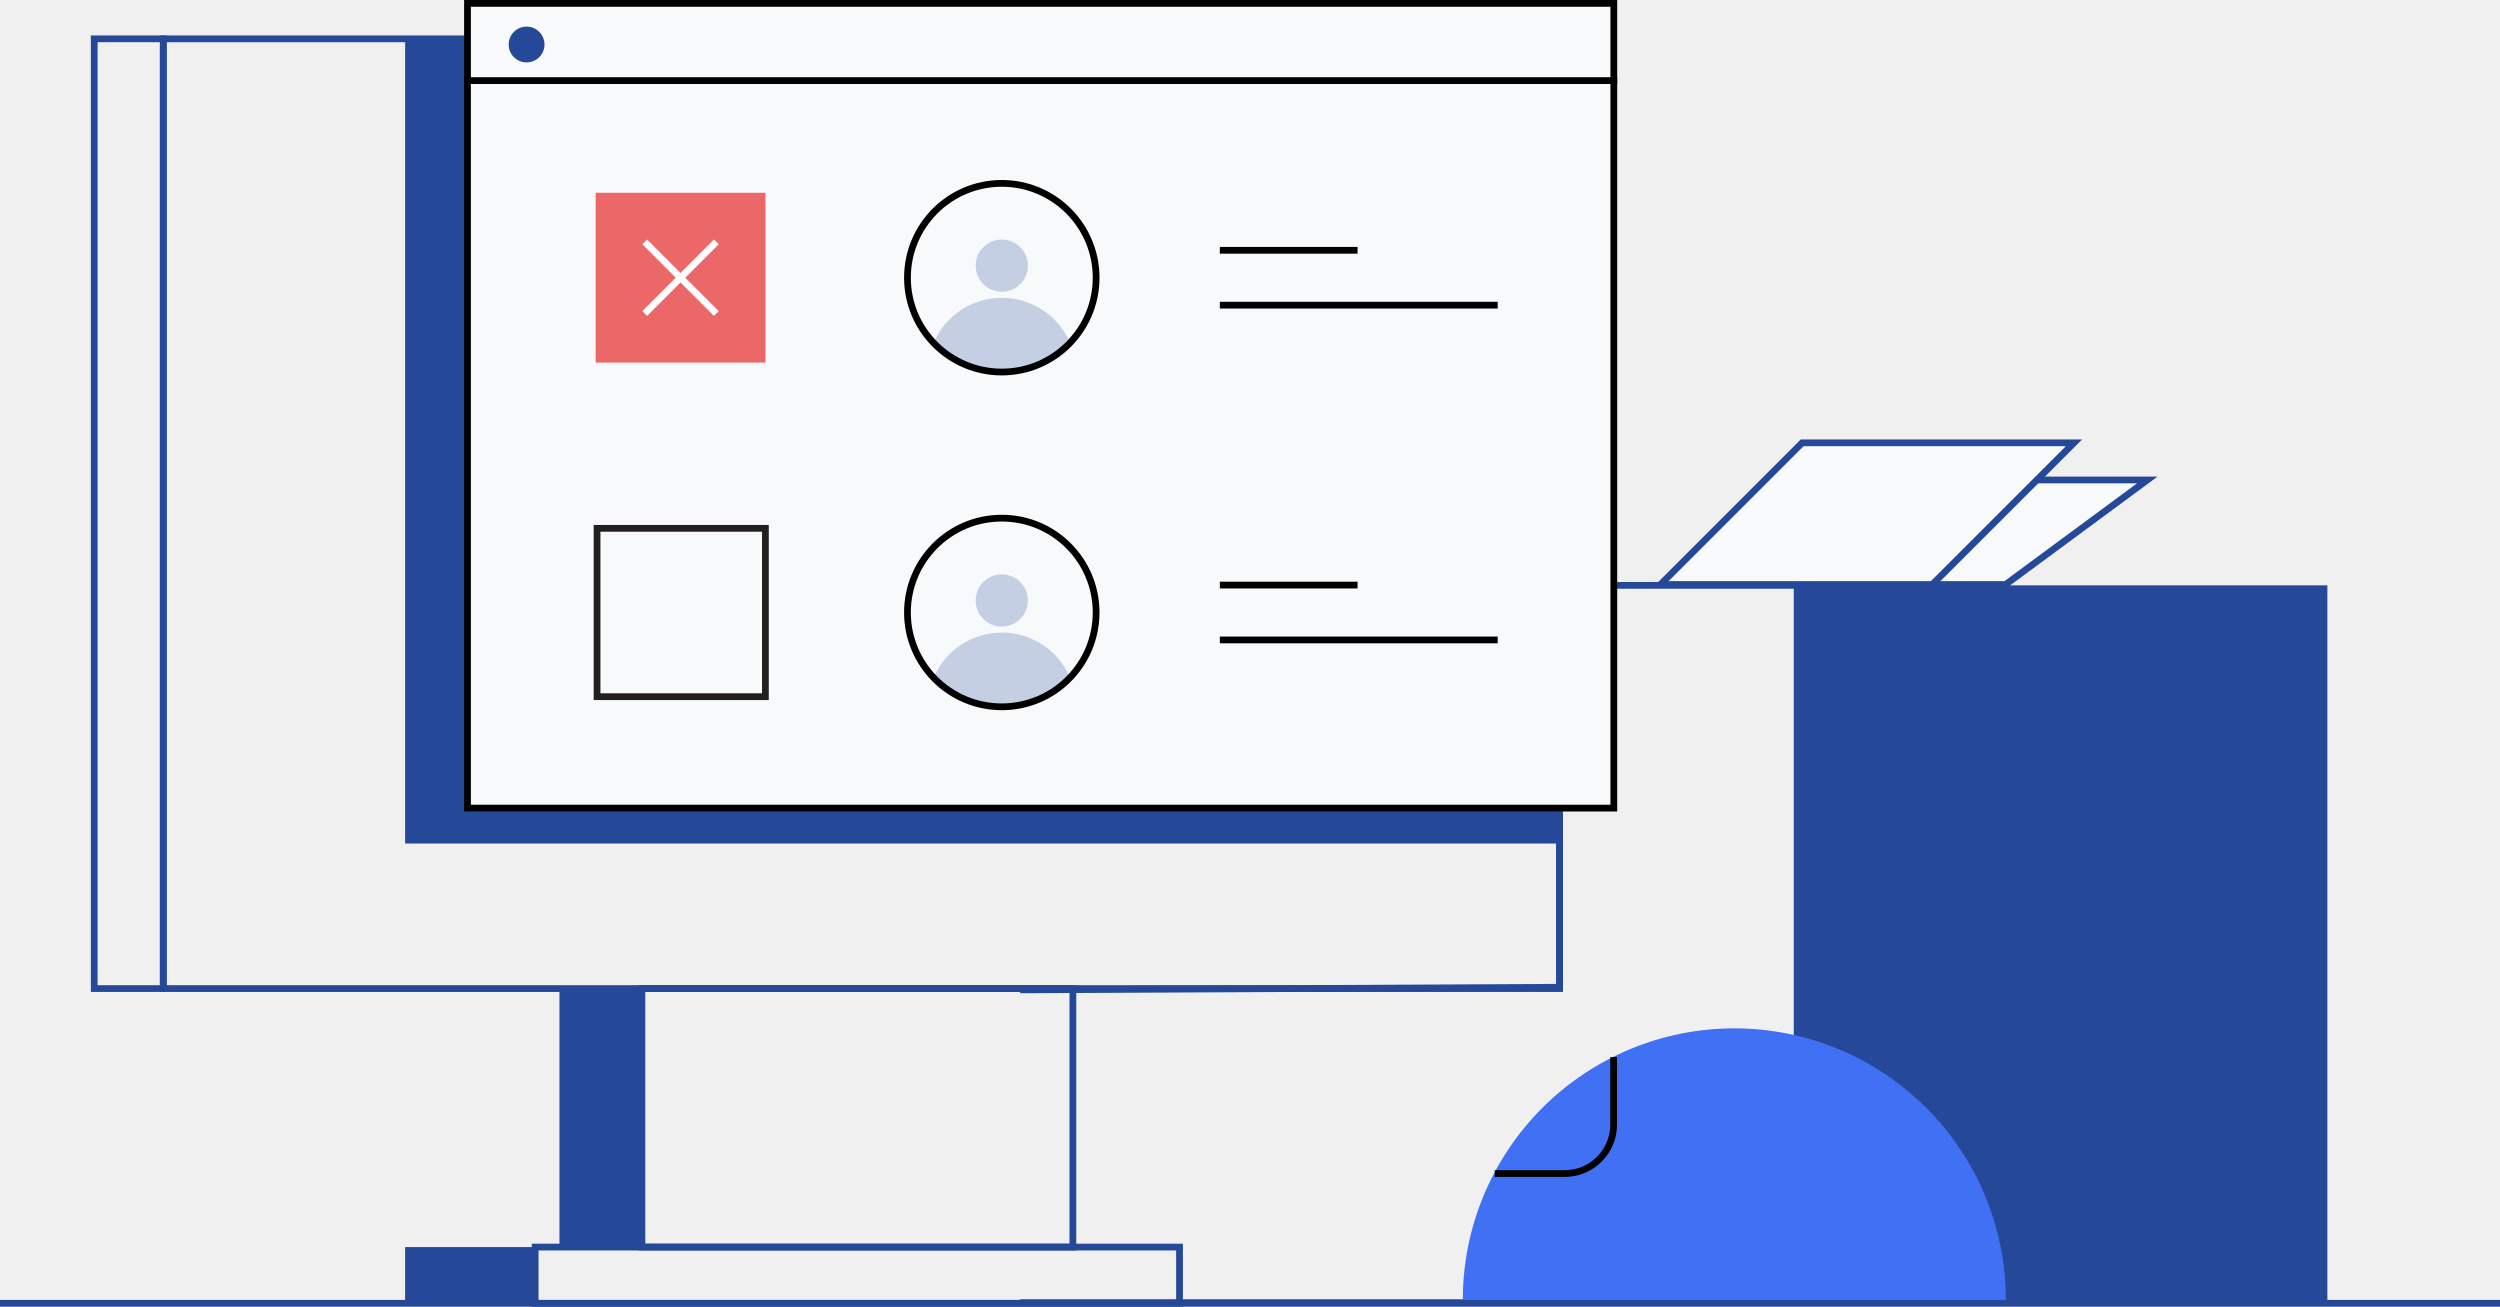
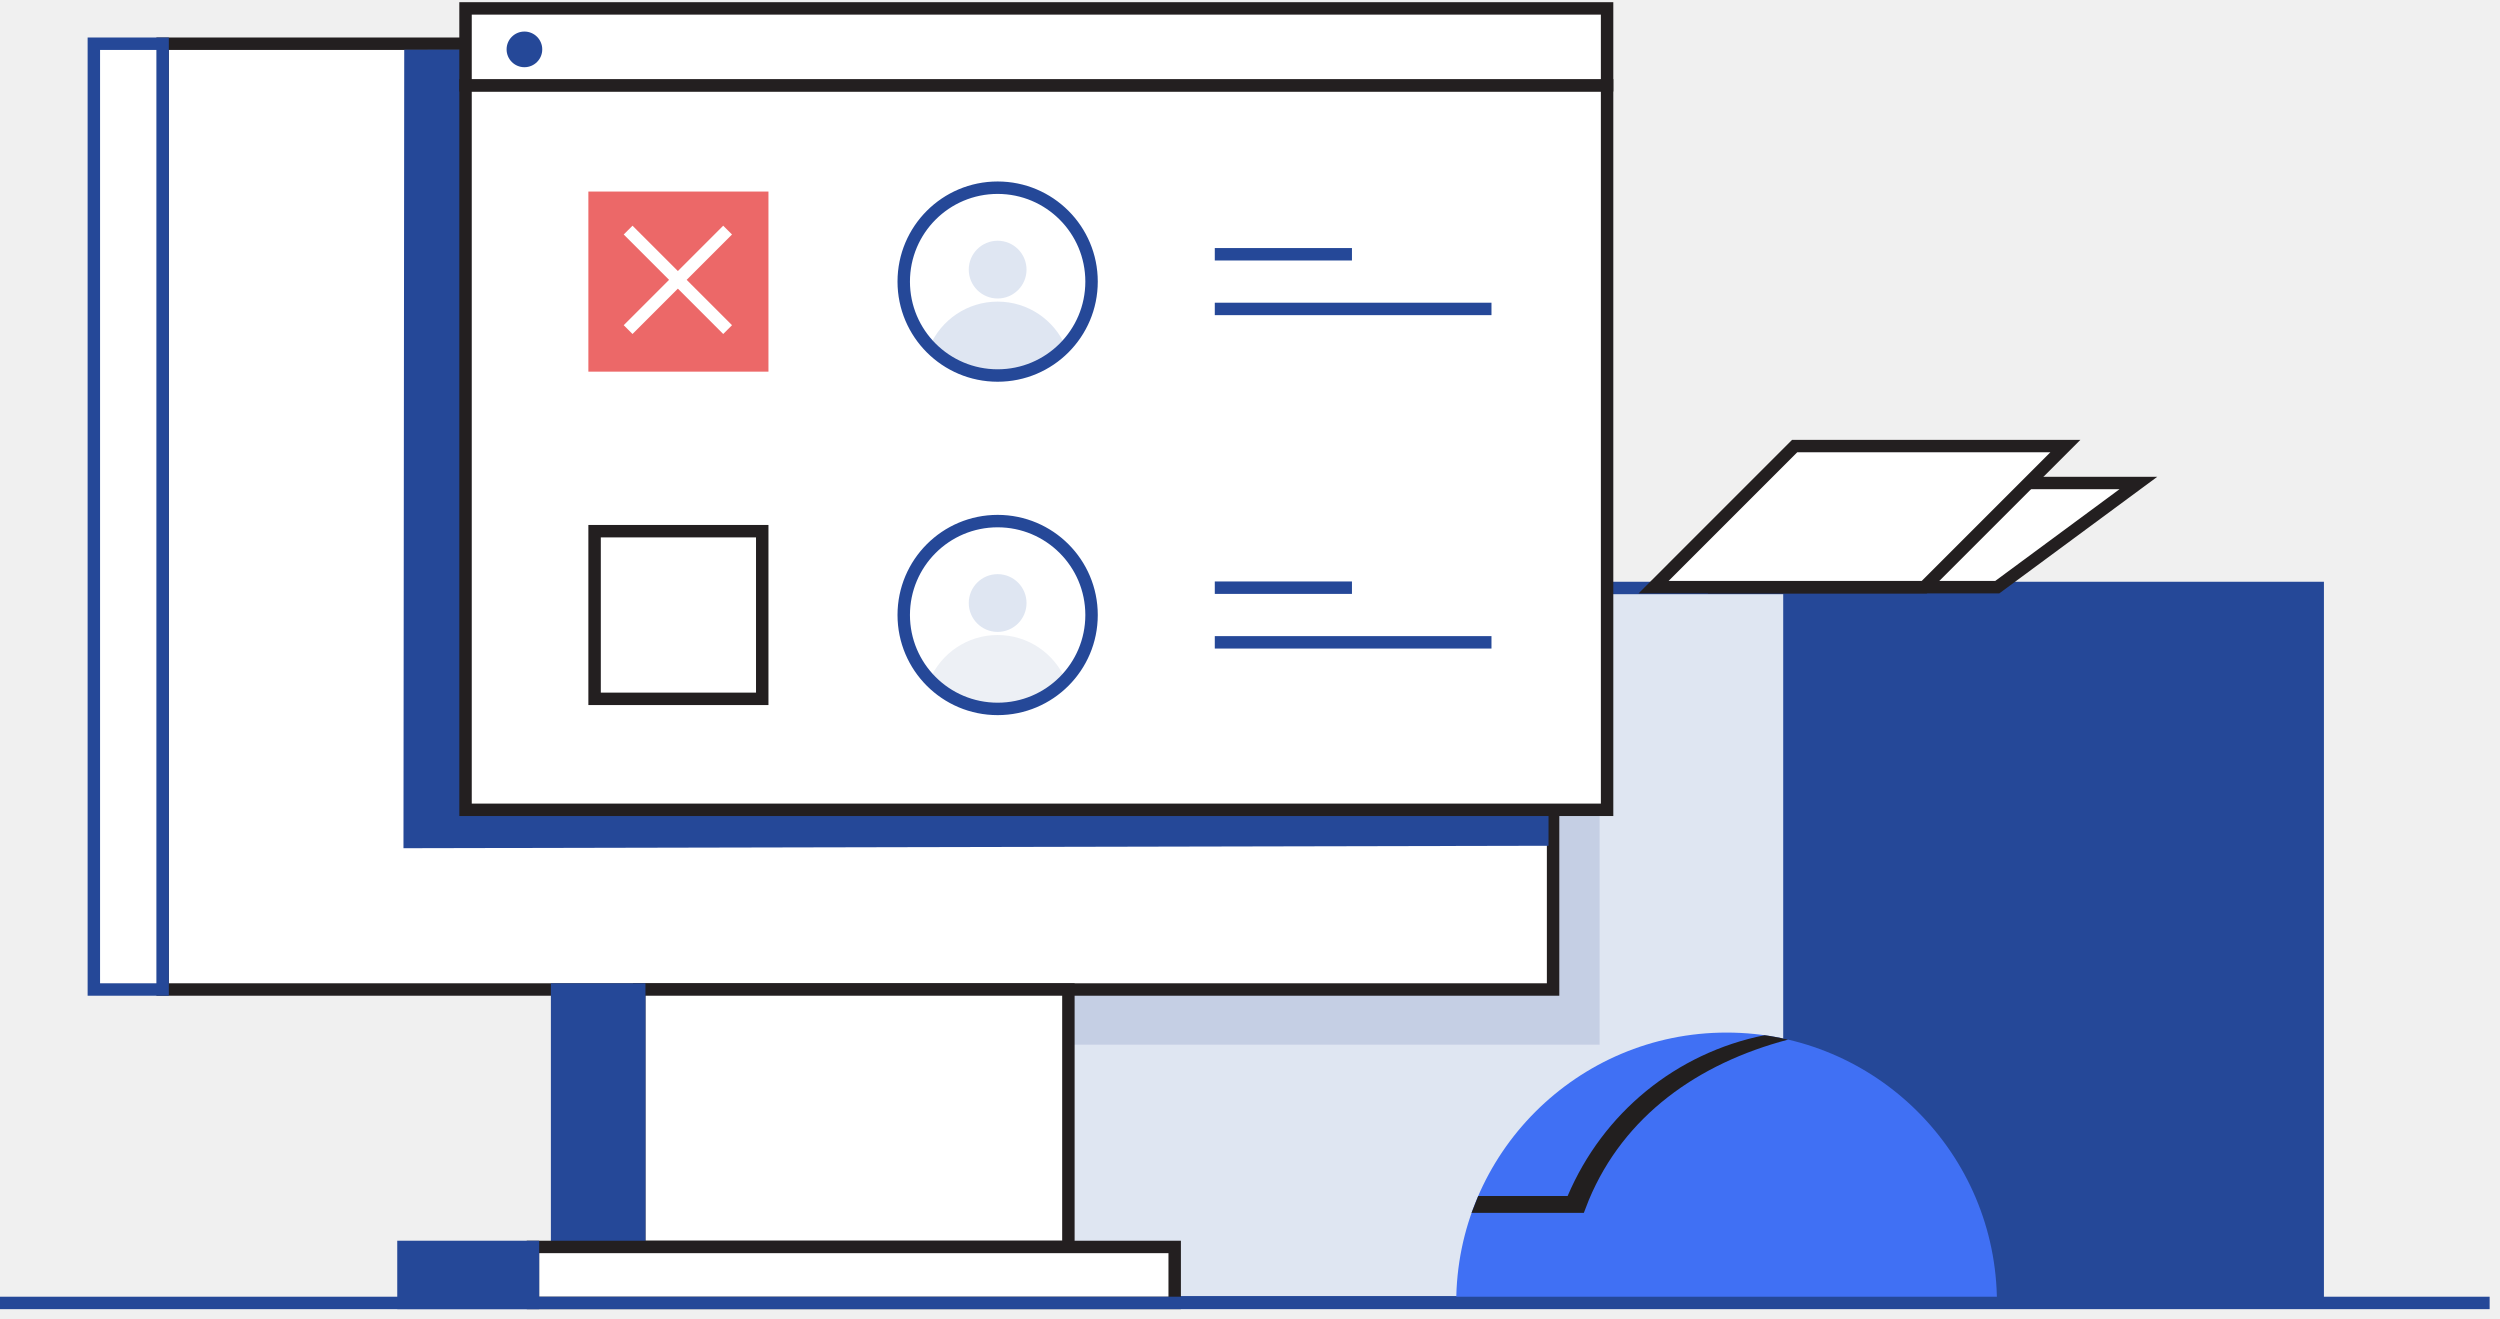
- <svg xmlns="http://www.w3.org/2000/svg" viewBox="0 0 444.18 232.16">
-   <g id="Layer_2" data-name="Layer 2">
-     <g id="Layer_1-2" data-name="Layer 1">
-       <polyline points="181.26 175.87 277.09 175.41 277.09 104 319.3 104 319.3 231.44 181.26 231.44" fill="none" stroke="#254898" stroke-miterlimit="10" stroke-width="1.2" />
-       <rect x="319.3" y="104" width="94.21" height="127.44" fill="#254898" />
-       <polygon points="333.21 85.28 308.04 103.85 356.34 103.85 381.51 85.28 333.21 85.28" fill="#f7f9fb" stroke="#254898" stroke-miterlimit="10" stroke-width="1.2" />
-       <polygon points="320.19 78.68 295.02 103.85 343.31 103.85 368.49 78.68 320.19 78.68" fill="#f7f9fb" stroke="#254898" stroke-miterlimit="10" stroke-width="1.2" />
-       <rect x="29.01" y="6.9" width="248.08" height="168.74" fill="none" stroke="#254898" stroke-miterlimit="10" stroke-width="1.2" />
-       <rect x="71.98" y="6.9" width="205.1" height="142.97" fill="#254898" />
-       <rect x="16.74" y="6.9" width="12.27" height="168.74" transform="translate(45.75 182.54) rotate(180)" fill="none" stroke="#254898" stroke-miterlimit="10" stroke-width="1.2" />
-       <rect x="114.05" y="175.64" width="76.57" height="45.93" fill="none" stroke="#254898" stroke-miterlimit="10" stroke-width="1.2" />
-       <rect x="99.39" y="175.64" width="14.65" height="45.93" transform="translate(213.44 397.21) rotate(180)" fill="#254898" />
-       <rect x="95.08" y="221.57" width="114.49" height="9.99" fill="none" stroke="#254898" stroke-miterlimit="10" stroke-width="1.2" />
-       <rect x="71.98" y="221.57" width="23.1" height="9.99" fill="#254898" />
-       <rect x="83.06" y="14.32" width="203.67" height="129.26" fill="#f7f9fb" stroke="#000" stroke-miterlimit="10" stroke-width="1.2" />
-       <rect x="83.06" y="0.6" width="203.67" height="13.72" fill="#f7f9fb" stroke="#000" stroke-miterlimit="10" stroke-width="1.2" />
-       <circle cx="93.56" cy="7.91" r="3.18" fill="#254898" />
-       <rect x="106.08" y="93.87" width="29.91" height="29.91" fill="none" stroke="#231f20" stroke-miterlimit="10" stroke-width="1.2" />
-       <path d="M178,66.1a16.69,16.69,0,0,1-12.12-5.2,13.19,13.19,0,0,1,24.24,0A16.69,16.69,0,0,1,178,66.1Z" fill="#c5cfe4" />
-       <circle cx="177.99" cy="49.34" r="16.76" fill="none" stroke="#000" stroke-miterlimit="10" stroke-width="1.2" />
-       <circle cx="177.99" cy="47.2" r="4.04" fill="#c5cfe4" stroke="#c5cfe4" stroke-miterlimit="10" stroke-width="1.2" />
-       <path d="M178,125.58a16.72,16.72,0,0,1-12.12-5.19,13.18,13.18,0,0,1,24.24,0A16.72,16.72,0,0,1,178,125.58Z" fill="#c5cfe4" />
-       <circle cx="177.99" cy="108.82" r="16.76" fill="none" stroke="#000" stroke-miterlimit="10" stroke-width="1.2" />
-       <circle cx="177.99" cy="106.69" r="4.04" fill="#c5cfe4" stroke="#c5cfe4" stroke-miterlimit="10" stroke-width="1.2" />
-       <line x1="216.73" y1="44.47" x2="241.2" y2="44.47" fill="none" stroke="#000" stroke-miterlimit="10" stroke-width="1.2" />
-       <line x1="216.73" y1="54.22" x2="266.1" y2="54.22" fill="none" stroke="#000" stroke-miterlimit="10" stroke-width="1.2" />
-       <line x1="216.73" y1="103.95" x2="241.2" y2="103.95" fill="none" stroke="#000" stroke-miterlimit="10" stroke-width="1.2" />
-       <line x1="216.73" y1="113.7" x2="266.1" y2="113.7" fill="none" stroke="#000" stroke-miterlimit="10" stroke-width="1.2" />
-       <rect x="105.82" y="34.26" width="30.17" height="30.17" transform="translate(241.82 98.68) rotate(180)" fill="#ec6868" />
-       <line x1="114.55" y1="42.98" x2="127.27" y2="55.7" fill="none" stroke="#fff" stroke-miterlimit="10" stroke-width="1.2" />
-       <line x1="127.27" y1="42.98" x2="114.55" y2="55.7" fill="none" stroke="#fff" stroke-miterlimit="10" stroke-width="1.2" />
-       <path d="M308.14,182.71A48.24,48.24,0,0,0,259.9,231h96.48A48.24,48.24,0,0,0,308.14,182.71Z" fill="#4070f4" />
-       <path d="M265.58,208.51H278a8.7,8.7,0,0,0,8.7-8.7v-12" fill="none" stroke="#000" stroke-miterlimit="10" stroke-width="1.2" />
-       <line y1="231.56" x2="444.18" y2="231.56" fill="none" stroke="#254898" stroke-miterlimit="10" stroke-width="1.2" />
+ <svg xmlns="http://www.w3.org/2000/svg" width="201px" height="106px" viewBox="0 0 201 106" version="1.1">
+   <g id="🌟-5.0-Delegates" stroke="none" stroke-width="1" fill="none" fill-rule="evenodd">
+     <g id="5.3.5-First-Voting---Failed" transform="translate(-583, -190)">
+       <g id="voting-failed" transform="translate(583, 190)">
+         <polygon id="Fill-1" fill="#DFE6F2" points="81.684 104.704 143.889 104.704 143.889 47.273 81.684 47.273" />
+         <g id="Group-5" transform="translate(81.56652, 46.84803)" stroke="#254898">
+           <polygon id="Stroke-2" points="0.118 57.856 62.323 57.856 62.323 0.425 0.118 0.425" />
+           <polygon id="Stroke-4" fill="#254898" points="62.323 57.856 104.777 57.856 104.777 0.425 62.323 0.425" />
+         </g>
+         <polygon id="Fill-6" fill="#FFFFFF" points="150.16 38.834 138.817 47.207 160.582 47.207 171.925 38.834" />
+         <polygon id="Stroke-7" stroke="#231F20" points="150.16 38.834 138.817 47.207 160.582 47.207 171.925 38.834" />
+         <polygon id="Fill-8" fill="#FFFFFF" points="144.29 35.864 132.948 47.207 154.713 47.207 166.056 35.864" />
+         <polygon id="Stroke-9" stroke="#231F20" points="144.29 35.864 132.948 47.207 154.713 47.207 166.056 35.864" />
+         <polygon id="Fill-10" fill="#C5CFE4" points="128.608 83.992 85.9 83.992 85.9 79.556 124.868 79.556 124.868 47.273 128.608 47.273" />
+         <polygon id="Fill-11" fill="#FFFFFF" points="13.074 79.556 124.868 79.556 124.868 3.515 13.074 3.515" />
+         <polygon id="Stroke-12" stroke="#231F20" points="13.074 79.556 124.868 79.556 124.868 3.515 13.074 3.515" />
+         <polygon id="Fill-13" fill="#ffffff" points="7.545 79.556 13.074 79.556 13.074 3.515 7.545 3.515" />
+         <polygon id="Stroke-14" stroke="#254898" points="7.545 79.556 13.074 79.556 13.074 3.515 7.545 3.515" />
+         <polygon id="Fill-15" fill="#FFFFFF" points="51.394 100.254 85.899 100.254 85.899 79.556 51.394 79.556" />
+         <polygon id="Stroke-16" stroke="#231F20" points="51.394 100.254 85.899 100.254 85.899 79.556 51.394 79.556" />
+         <polygon id="Fill-17" fill="#254898" points="44.791 100.254 51.394 100.254 51.394 79.556 44.791 79.556" />
+         <polygon id="Stroke-18" stroke="#254898" points="44.791 100.254 51.394 100.254 51.394 79.556 44.791 79.556" />
+         <polygon id="Fill-19" fill="#FFFFFF" points="42.849 104.756 94.445 104.756 94.445 100.254 42.849 100.254" />
+         <polygon id="Stroke-20" stroke="#231F20" points="42.849 104.756 94.445 104.756 94.445 100.254 42.849 100.254" />
+         <polygon id="Fill-22" fill="#254898" points="32.439 104.756 42.849 104.756 42.849 100.254 32.439 100.254" />
+         <polygon id="Stroke-23" stroke="#254898" points="32.439 104.756 42.849 104.756 42.849 100.254 32.439 100.254" />
+         <polygon id="Fill-25" fill="#254898" points="32.439 68.196 124.5 68 124.561 3.804 32.5 4" />
+         <polygon id="Fill-26" fill="#FFFFFF" points="37.429 65.109 129.21 65.109 129.21 6.86 37.429 6.86" />
+         <polygon id="Stroke-27" stroke="#231F20" points="37.429 65.109 129.21 65.109 129.21 6.86 37.429 6.86" />
+         <polygon id="Fill-28" fill="#FFFFFF" points="37.429 6.86 129.21 6.86 129.21 0.676 37.429 0.676" />
+         <g id="Group-52" transform="translate(0, 0.431717)">
+           <polygon id="Stroke-29" stroke="#231F20" points="37.429 6.428 129.21 6.428 129.21 0.244 37.429 0.244" />
+           <path d="M43.597,3.539 C43.597,4.331 42.955,4.972 42.164,4.972 C41.372,4.972 40.73,4.331 40.73,3.539 C40.73,2.747 41.372,2.105 42.164,2.105 C42.955,2.105 43.597,2.747 43.597,3.539" id="Fill-31" fill="#254898" />
+           <polygon id="Fill-32" fill="#FFFFFF" points="47.805 28.949 61.284 28.949 61.284 15.469 47.805 15.469" />
+           <polygon id="Stroke-33" stroke="#EC6868" fill="#EC6868" points="47.805 28.949 61.284 28.949 61.284 15.469 47.805 15.469" />
+           <polygon id="Fill-34" fill="#FFFFFF" points="47.805 55.755 61.284 55.755 61.284 42.275 47.805 42.275" />
+           <polygon id="Stroke-35" stroke="#231F20" points="47.805 55.755 61.284 55.755 61.284 42.275 47.805 42.275" />
+           <path d="M80.21,29.76 C78.061,29.76 76.123,28.86 74.748,27.419 C75.657,25.301 77.76,23.818 80.21,23.818 C82.66,23.818 84.763,25.301 85.672,27.419 C84.297,28.86 82.36,29.76 80.21,29.76" id="Fill-37" fill="#DFE6F2" />
+           <path d="M72.66,22.209 C72.66,26.379 76.04,29.76 80.21,29.76 C84.38,29.76 87.761,26.379 87.761,22.209 C87.761,18.039 84.38,14.659 80.21,14.659 C76.04,14.659 72.66,18.039 72.66,22.209 Z" id="Stroke-38" stroke="#254898" />
+           <path d="M78.388,21.246 C78.388,22.252 79.204,23.068 80.21,23.068 C81.217,23.068 82.033,22.252 82.033,21.246 C82.033,20.24 81.217,19.423 80.21,19.423 C79.204,19.423 78.388,20.24 78.388,21.246" id="Fill-39" fill="#DFE6F2" />
+           <path d="M78.388,21.246 C78.388,22.252 79.204,23.068 80.21,23.068 C81.217,23.068 82.033,22.252 82.033,21.246 C82.033,20.24 81.217,19.423 80.21,19.423 C79.204,19.423 78.388,20.24 78.388,21.246 Z" id="Stroke-40" stroke="#DFE6F2" />
+           <path d="M80.21,56.565 C78.061,56.565 76.123,55.666 74.748,54.225 C75.657,52.107 77.76,50.624 80.21,50.624 C82.66,50.624 84.763,52.107 85.672,54.225 C84.297,55.666 82.36,56.565 80.21,56.565" id="Fill-41" fill="#EDF0F5" />
+           <path d="M72.66,49.015 C72.66,53.185 76.04,56.565 80.21,56.565 C84.38,56.565 87.761,53.185 87.761,49.015 C87.761,44.845 84.38,41.464 80.21,41.464 C76.04,41.464 72.66,44.845 72.66,49.015 Z" id="Stroke-42" stroke="#254898" />
+           <path d="M78.388,48.052 C78.388,49.058 79.204,49.874 80.21,49.874 C81.217,49.874 82.033,49.058 82.033,48.052 C82.033,47.045 81.217,46.229 80.21,46.229 C79.204,46.229 78.388,47.045 78.388,48.052" id="Fill-43" fill="#DFE6F2" />
+           <path d="M78.388,48.052 C78.388,49.058 79.204,49.874 80.21,49.874 C81.217,49.874 82.033,49.058 82.033,48.052 C82.033,47.045 81.217,46.229 80.21,46.229 C79.204,46.229 78.388,47.045 78.388,48.052 Z" id="Stroke-44" stroke="#DFE6F2" />
+           <path d="M97.669,20.012 L108.697,20.012" id="Stroke-45" stroke="#254898" />
+           <path d="M97.669,24.406 L119.915,24.406" id="Stroke-46" stroke="#254898" />
+           <path d="M97.669,46.818 L108.697,46.818" id="Stroke-47" stroke="#254898" />
+           <path d="M97.669,51.212 L119.915,51.212" id="Stroke-48" stroke="#254898" />
+           <path d="M138.817,82.587 C126.812,82.587 117.08,92.319 117.08,104.324 L160.554,104.324 C160.554,92.319 150.823,82.587 138.817,82.587" id="Fill-49" fill="#4070F4" />
+           <path d="M127.745,96.041 L127.341,97.081 L118.31,97.081 L118.845,95.729 L126.036,95.729 C128.886,89.029 134.758,84.228 141.867,82.799 C142.113,82.822 143.046,82.982 143.767,83.153 C136.5,85.068 130.564,89.29 127.745,96.041 Z" id="Fill-50" fill="#221F1F" />
+           <path d="M-9.01287558e-05,104.324 L200.167,104.324" id="Stroke-51" stroke="#254898" />
+           <path d="M54.5,22.068 L58.5,18.068 L54.5,22.068 L58.5,26.068 L54.5,22.068 Z M54.5,22.068 L50.5,26.068 L54.5,22.068 L50.5,18.068 L54.5,22.068 Z" id="Combined-Shape" stroke="#FFFFFF" />
+         </g>
+       </g>
    </g>
  </g>
</svg>
